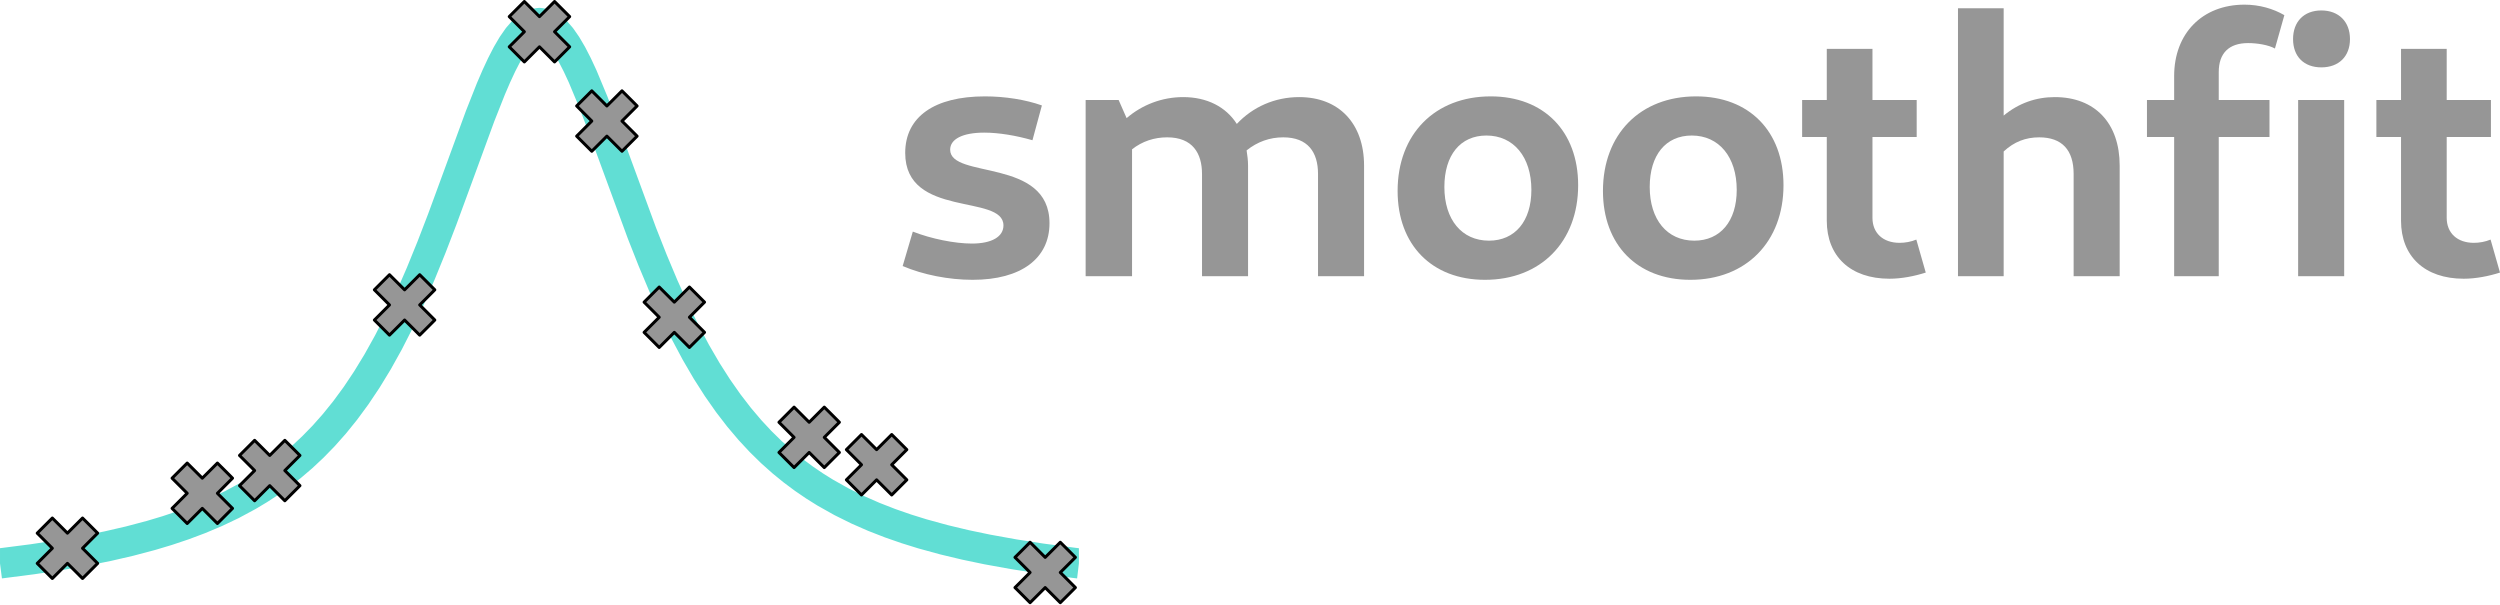
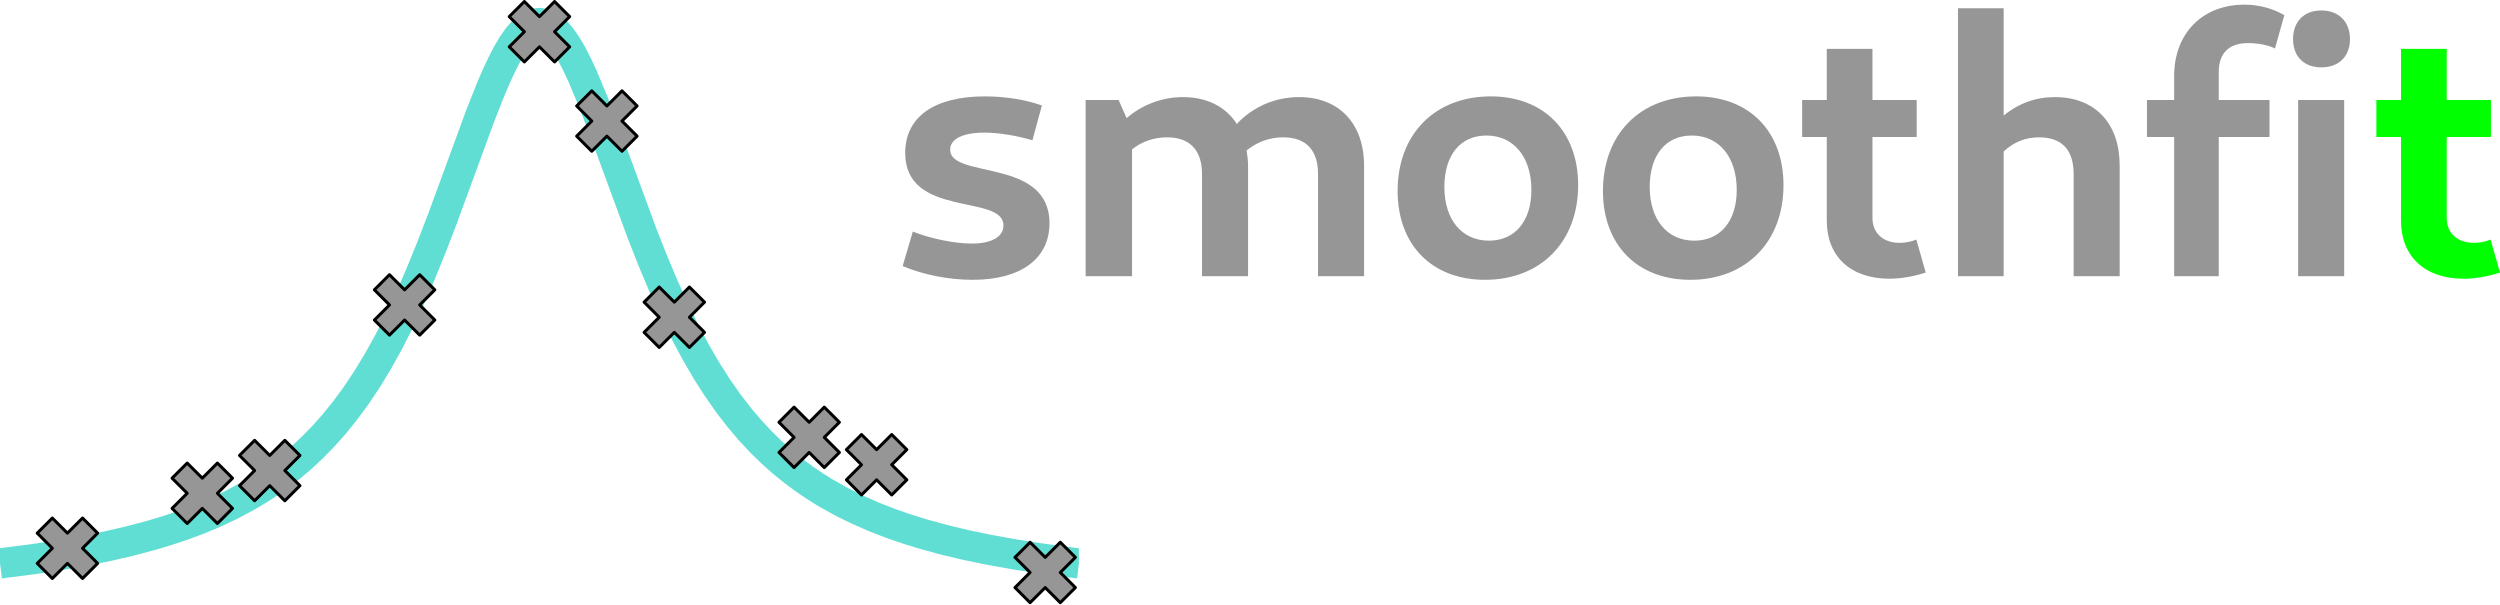
<svg xmlns="http://www.w3.org/2000/svg" xmlns:xlink="http://www.w3.org/1999/xlink" height="266.653" viewBox="0 0 827.51 199.99" width="1103.348" id="svg45" version="1.1">
  <defs id="defs4" stroke-linejoin="round">
    <style id="style2">*{stroke-linecap:butt;stroke-linejoin:round}</style>
  </defs>
  <g id="figure_1" transform="translate(-7.2 -37.618)" stroke-linejoin="round">
    <g id="patch_1">
      <path d="M0 280.512h371.52V0H0z" id="path6" fill="none" />
    </g>
    <g id="axes_1">
      <g id="line2d_1">
        <path clip-path="url(#p22f64d38d4)" d="m7.2 224.115 10.714-1.376 8.928-1.344 8.928-1.566 7.142-1.444 7.142-1.649 7.143-1.891 5.357-1.606 5.356-1.794 5.357-2.009 5.357-2.258 5.357-2.548 5.357-2.884 3.57-2.136 3.572-2.33 3.571-2.544 3.571-2.782 3.572-3.046 3.57-3.34 3.572-3.665 3.571-4.026 3.571-4.424 3.572-4.861 3.57-5.34 3.572-5.858 3.571-6.413 3.571-7 3.572-7.603 3.57-8.206 3.572-8.778 3.571-9.282 5.357-14.58 7.142-19.485 3.572-9.023 1.785-4.152 1.786-3.837 1.785-3.467 1.786-3.041 1.786-2.566 1.785-2.047 1.786-1.49 1.785-.904 1.786-.304 1.786.304 1.785.905 1.786 1.49 1.785 2.046 1.786 2.566 1.786 3.041 1.785 3.467 1.786 3.837 3.571 8.562 3.571 9.376 12.5 34 3.57 9.041 3.572 8.499 3.571 7.906 3.571 7.3 3.571 6.703 3.572 6.132 3.57 5.593 3.572 5.096 3.571 4.637 3.571 4.22 3.572 3.841 3.57 3.499 3.572 3.189 3.571 2.91 3.571 2.66 3.572 2.434 3.57 2.23 5.358 3.009 5.356 2.654 5.357 2.35 5.357 2.088 5.357 1.862 5.357 1.666 7.142 1.959 7.142 1.705 7.143 1.493 8.928 1.615 8.928 1.385 10.713 1.415 1.786.214" id="path9" fill="none" stroke="#61ded4" stroke-width="10" />
      </g>
      <g id="line2d_2">
        <defs id="defs13">
          <path d="m-5 10 5-5 5 5 5-5-5-5 5-5-5-5-5 5-5-5-5 5 5 5-5 5z" id="mc8e9ab356d" stroke="#000" />
        </defs>
        <g clip-path="url(#p22f64d38d4)" id="g35" stroke="#000">
          <use x="29.52" xlink:href="#mc8e9ab356d" y="219.095" id="use15" width="100%" height="100%" style="fill:#969696;fill-opacity:1;stroke:none" />
          <use x="74.16" xlink:href="#mc8e9ab356d" y="200.897" id="use17" width="100%" height="100%" style="fill:#969696;fill-opacity:1;stroke:none;stroke-opacity:1;stroke-width:1;stroke-miterlimit:4;stroke-dasharray:none" />
          <use x="96.48" xlink:href="#mc8e9ab356d" y="193.373" id="use19" width="100%" height="100%" style="fill:#969696;fill-opacity:1;stroke:none" />
          <use x="141.12" xlink:href="#mc8e9ab356d" y="138.55" id="use21" width="100%" height="100%" style="fill:#969696;fill-opacity:1;stroke:none" />
          <use x="185.76" xlink:href="#mc8e9ab356d" y="48.118" id="use23" width="100%" height="100%" style="fill:#969696;fill-opacity:1;stroke:none" />
          <use x="208.08" xlink:href="#mc8e9ab356d" y="77.686" id="use25" width="100%" height="100%" style="fill:#969696;fill-opacity:1;stroke:none" />
          <use x="230.4" xlink:href="#mc8e9ab356d" y="142.629" id="use27" width="100%" height="100%" style="fill:#969696;fill-opacity:1;stroke:none" />
          <use x="275.04" xlink:href="#mc8e9ab356d" y="182.386" id="use29" width="100%" height="100%" style="fill:#969696;fill-opacity:1;stroke:none" />
          <use x="297.36" xlink:href="#mc8e9ab356d" y="191.451" id="use31" width="100%" height="100%" style="fill:#969696;fill-opacity:1;stroke:none" />
          <use x="353.16" xlink:href="#mc8e9ab356d" y="227.108" id="use33" width="100%" height="100%" style="fill:#969696;fill-opacity:1;stroke:none" />
        </g>
      </g>
    </g>
  </g>
  <defs id="defs43">
    <clipPath id="p22f64d38d4" stroke-linejoin="round">
      <path id="rect40" d="M7.2 7.2h357.12v266.112H7.2z" />
    </clipPath>
  </defs>
  <g aria-label="smoothfit" transform="matrix(.75 0 0 .75 -.068 1.606)" style="line-height:0%;-inkscape-font-specification:'Commando Bold'" id="flowRoot864" font-weight="700" font-size="160" letter-spacing="0" word-spacing="0" font-family="Cantarell" stroke-linejoin="round">
    <path d="M429.353 121.352c21.44 0 33.92-9.44 33.92-24.96 0-29.12-43.84-19.36-43.84-32.48 0-4.64 5.44-7.52 15.04-7.52 6.4 0 14.08 1.28 21.28 3.36l4.16-15.36c-7.2-2.56-16.32-4-25.12-4-22.24 0-35.2 8.96-35.2 24.96 0 28.96 43.36 17.92 43.36 32 0 4.96-5.12 8-13.92 8-7.52 0-17.92-2.08-26.08-5.28l-4.48 15.2c8.96 3.84 20.32 6.08 30.88 6.08z" style="-inkscape-font-specification:'Cantarell Bold';fill:#969696;fill-opacity:1;stroke:none" id="path841" />
    <path d="M479.226 119.752h20.48v-56c4.48-3.52 9.76-5.28 15.52-5.28 11.2 0 15.36 7.04 15.36 16.16v45.12h20.32v-48.8c0-2.4-.32-4.64-.64-6.72 4.8-3.84 10.24-5.76 16.16-5.76 10.88 0 15.36 6.56 15.36 16.16v45.12h20.32v-48.8c0-18.56-11.04-30.24-28.64-30.24-10.72 0-20.48 4.32-27.52 11.84-4.8-7.52-13.12-11.84-23.68-11.84-9.28 0-18.08 3.36-24.96 9.28l-3.52-8h-14.56z" style="-inkscape-font-specification:'Cantarell Bold';fill:#969696;fill-opacity:1;stroke:none" id="path843" />
    <path d="M655.47 121.352c24.64 0 41.12-16.8 41.12-41.76 0-23.84-15.2-39.2-38.56-39.2-24.64 0-41.12 16.64-41.12 41.76 0 23.68 15.04 39.2 38.56 39.2zm1.76-17.28c-12 0-19.68-9.28-19.68-23.68 0-14.08 7.04-22.72 18.56-22.72 12 0 19.84 9.44 19.84 24 0 13.76-7.2 22.4-18.72 22.4z" style="-inkscape-font-specification:'Cantarell Bold';fill:#969696;fill-opacity:1;stroke:none" id="path845" />
    <path d="M746.096 121.352c24.64 0 41.12-16.8 41.12-41.76 0-23.84-15.2-39.2-38.56-39.2-24.64 0-41.12 16.64-41.12 41.76 0 23.68 15.04 39.2 38.56 39.2zm1.76-17.28c-12 0-19.68-9.28-19.68-23.68 0-14.08 7.04-22.72 18.56-22.72 12 0 19.84 9.44 19.84 24 0 13.76-7.2 22.4-18.72 22.4z" style="-inkscape-font-specification:'Cantarell Bold';fill:#969696;fill-opacity:1;stroke:none" id="path847" />
    <path d="M834 120.872c5.28 0 11.04-1.12 16-2.72l-4.16-14.56c-2.24.96-4.96 1.44-7.36 1.44-7.36 0-12-4.32-12-11.04v-35.68H846v-16.32h-19.52v-22.56h-20.16v22.56h-10.88v16.32h10.88v36.96c0 15.68 10.4 25.6 27.68 25.6z" style="-inkscape-font-specification:'Cantarell Bold';fill:#969696;fill-opacity:1;stroke:none" id="path849" />
    <path d="M864.226 119.752h20.16v-55.04c4.64-4.32 9.76-6.24 15.68-6.24 10.08 0 15.2 5.6 15.2 16.16v45.12h20.32v-48.8c0-18.72-10.88-30.24-28.64-30.24-8.32 0-16 2.72-22.56 8.16V1.512h-20.16z" style="-inkscape-font-specification:'Cantarell Bold';fill:#969696;fill-opacity:1;stroke:none" id="path851" />
    <path d="M959.628 119.752h19.68v-61.44h22.4v-16.32h-22.4v-12.32c0-8.32 4.48-12.8 12.96-12.8 4 0 8.96.8 11.84 2.4l4.16-14.72c-4.96-2.88-11.04-4.64-17.6-4.64-18.56 0-31.04 12.64-31.04 31.52v10.56h-12v16.32h12zm64.96-92.16c7.68 0 12.64-4.8 12.64-12.48 0-7.68-4.96-12.64-12.64-12.64-7.68 0-12.48 4.96-12.48 12.64 0 7.68 4.8 12.48 12.48 12.48zm-10.24 92.16h20.32v-77.76h-20.32z" style="-inkscape-font-specification:'Cantarell Bold';fill:#969696;fill-opacity:1;stroke:none" id="path853" />
-     <path d="M1087.438 120.872c5.28 0 11.04-1.12 16-2.72l-4.16-14.56c-2.24.96-4.96 1.44-7.36 1.44-7.36 0-12-4.32-12-11.04v-35.68h19.52v-16.32h-19.52v-22.56h-20.16v22.56h-10.88v16.32h10.88v36.96c0 15.68 10.4 25.6 27.68 25.6z" style="-inkscape-font-specification:'Cantarell Bold';fill:#969696;fill-opacity:1;stroke:none" id="path855" />
+     <path d="M1087.438 120.872c5.28 0 11.04-1.12 16-2.72l-4.16-14.56c-2.24.96-4.96 1.44-7.36 1.44-7.36 0-12-4.32-12-11.04v-35.68h19.52v-16.32h-19.52v-22.56h-20.16v22.56h-10.88v16.32h10.88v36.96c0 15.68 10.4 25.6 27.68 25.6z" fill="#00ff00" style="-inkscape-font-specification:'Cantarell Bold';fill-opacity:1;stroke:none" id="path855" />
  </g>
</svg>
